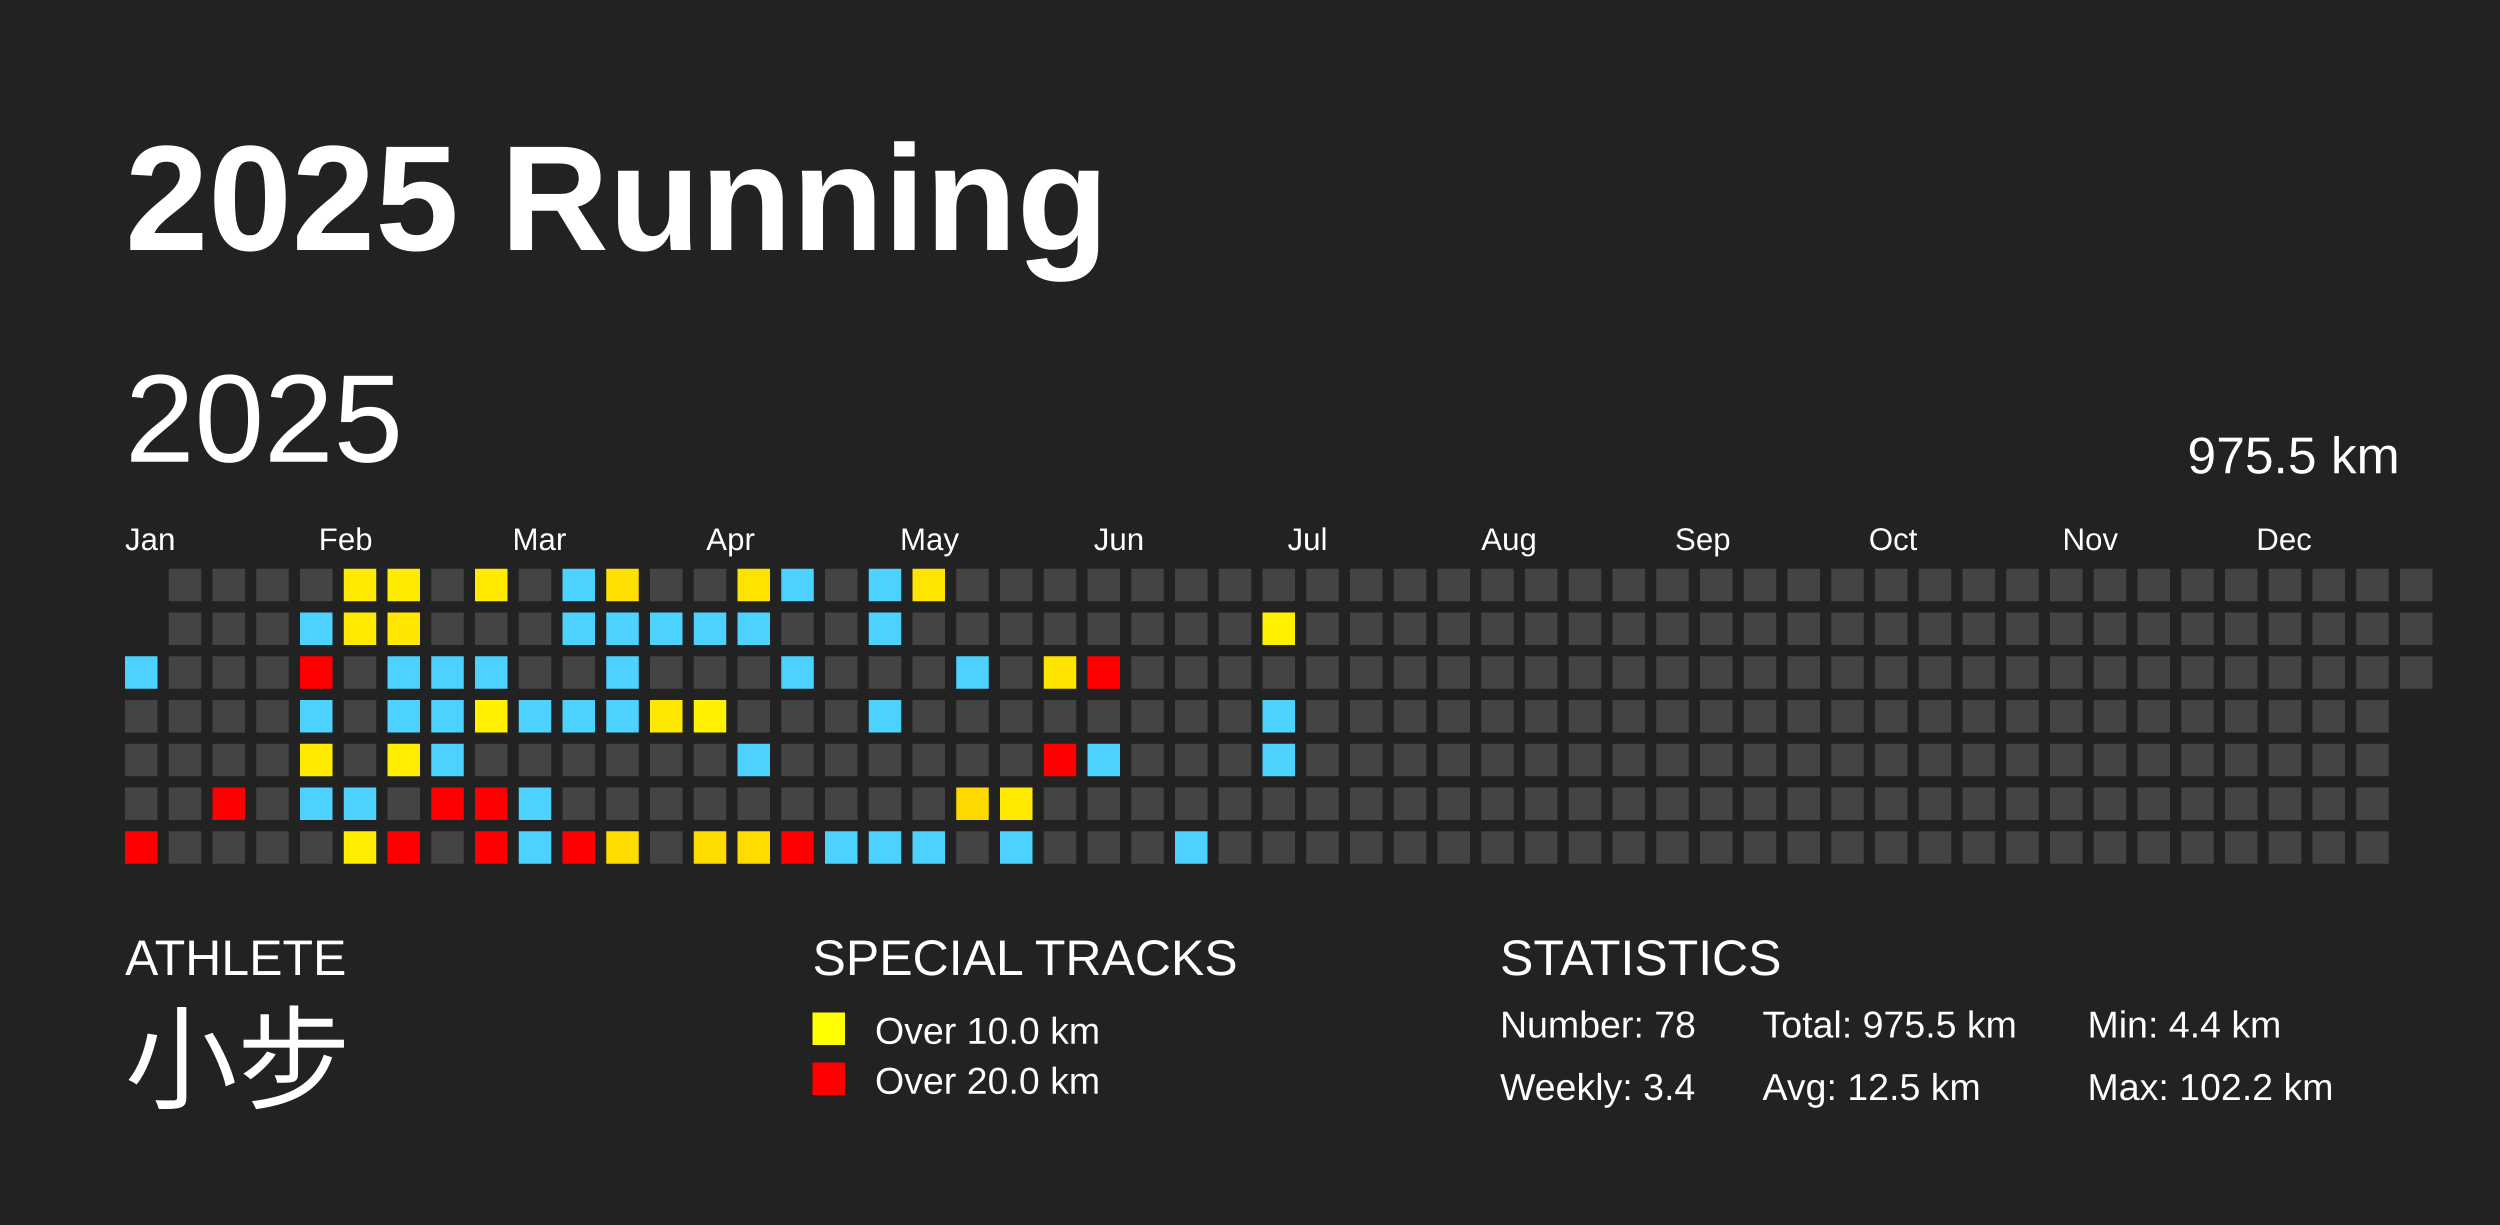
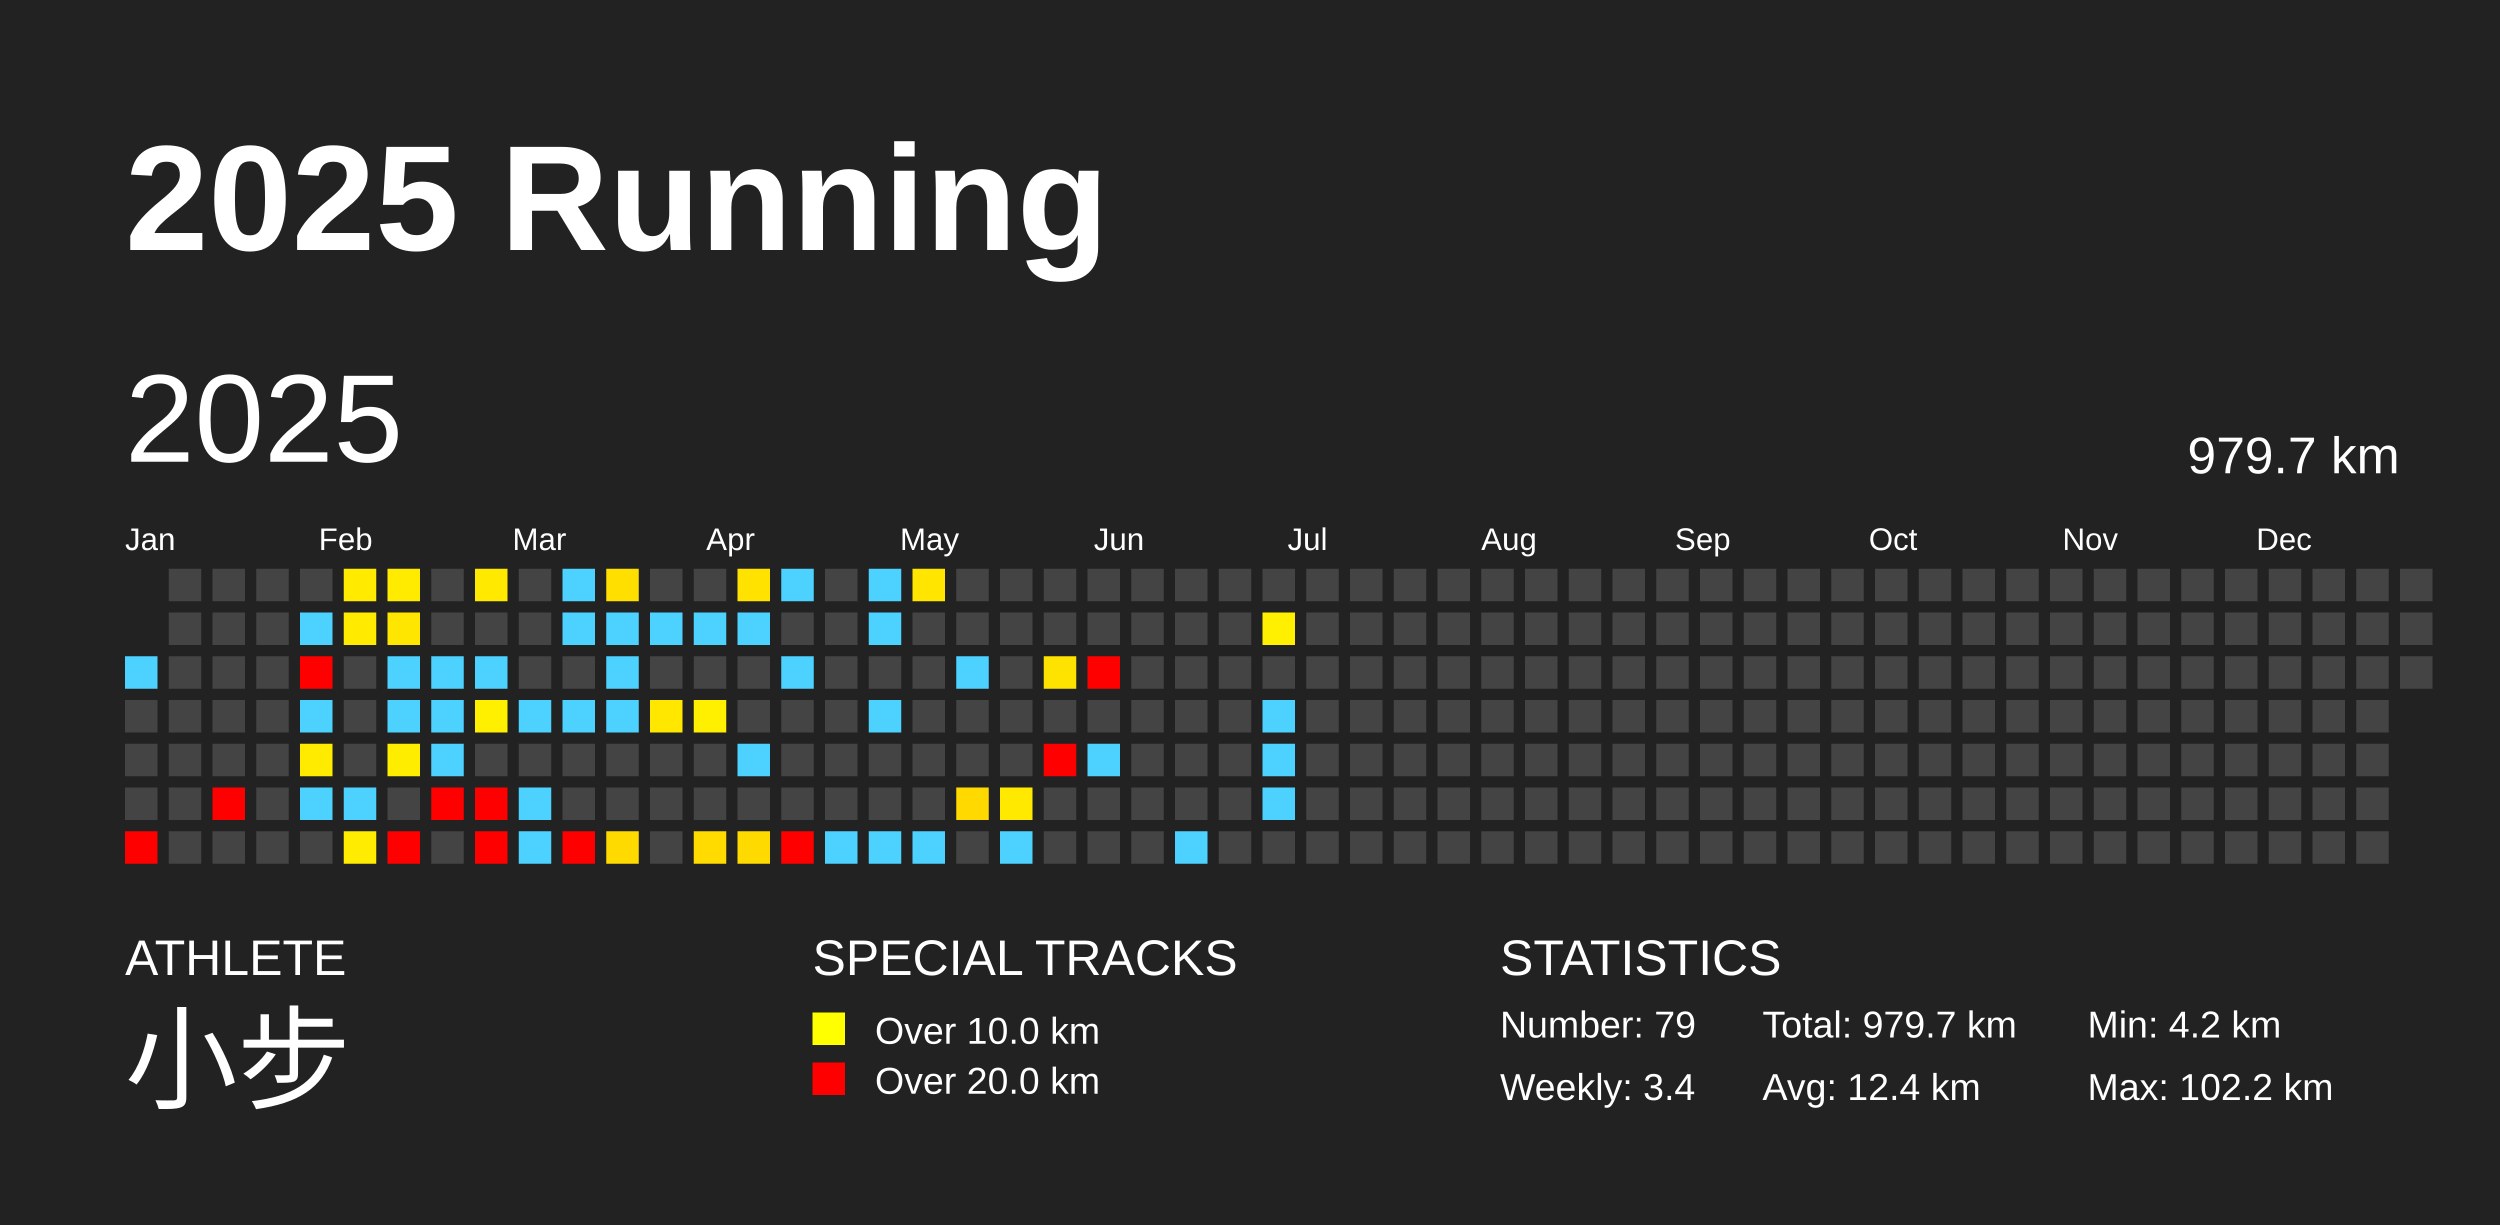
<svg xmlns="http://www.w3.org/2000/svg" baseProfile="full" height="98mm" version="1.1" viewBox="0,0,200,98" width="200mm">
  <defs />
  <rect fill="#222222" height="98" width="200" x="0" y="0" />
  <text fill="#FFFFFF" style="font-size:12px; font-family:Arial; font-weight:bold;" x="10" y="20">2025 Running</text>
  <text fill="#FFFFFF" style="font-size:4px; font-family:Arial" x="10" y="78">ATHLETE</text>
  <text fill="#FFFFFF" style="font-size:9px; font-family:Arial" x="10" y="88">小步</text>
  <text fill="#FFFFFF" style="font-size:4px; font-family:Arial" x="65" y="78">SPECIAL TRACKS</text>
  <rect fill="yellow" height="2.6" width="2.6" x="65" y="81" />
  <text fill="#FFFFFF" style="font-size:3px; font-family:Arial" x="70" y="83.5">Over 10.0 km</text>
  <rect fill="red" height="2.6" width="2.6" x="65" y="85" />
  <text fill="#FFFFFF" style="font-size:3px; font-family:Arial" x="70" y="87.5">Over 20.0 km</text>
  <text fill="#FFFFFF" style="font-size:4px; font-family:Arial" x="120" y="78">STATISTICS</text>
-   <text fill="#FFFFFF" style="font-size:3px; font-family:Arial" x="120" y="83">Number: 78</text>
+   <text fill="#FFFFFF" style="font-size:3px; font-family:Arial" x="120" y="83">Number: 79</text>
  <text fill="#FFFFFF" style="font-size:3px; font-family:Arial" x="120" y="88">Weekly: 3.4</text>
-   <text fill="#FFFFFF" style="font-size:3px; font-family:Arial" x="141" y="83">Total: 975.5 km</text>
-   <text fill="#FFFFFF" style="font-size:3px; font-family:Arial" x="141" y="88">Avg: 12.5 km</text>
-   <text fill="#FFFFFF" style="font-size:3px; font-family:Arial" x="167" y="83">Min: 4.4 km</text>
+   <text fill="#FFFFFF" style="font-size:3px; font-family:Arial" x="141" y="83">Total: 979.7 km</text>
+   <text fill="#FFFFFF" style="font-size:3px; font-family:Arial" x="141" y="88">Avg: 12.4 km</text>
+   <text fill="#FFFFFF" style="font-size:3px; font-family:Arial" x="167" y="83">Min: 4.2 km</text>
  <text fill="#FFFFFF" style="font-size:3px; font-family:Arial" x="167" y="88">Max: 102.2 km</text>
  <text dominant-baseline="hanging" fill="#FFFFFF" style="font-size:10.0px; font-family:Arial;" x="10" y="30">2025</text>
-   <text dominant-baseline="hanging" fill="#FFFFFF" style="font-size:4.125px; font-family:Arial;" x="175" y="35">975.5 km</text>
+   <text dominant-baseline="hanging" fill="#FFFFFF" style="font-size:4.125px; font-family:Arial;" x="175" y="35">979.7 km</text>
  <text fill="#FFFFFF" style="font-size:2.5px; font-family:Arial" x="10.0" y="44">Jan</text>
  <text fill="#FFFFFF" style="font-size:2.5px; font-family:Arial" x="25.5" y="44">Feb</text>
  <text fill="#FFFFFF" style="font-size:2.5px; font-family:Arial" x="41.0" y="44">Mar</text>
  <text fill="#FFFFFF" style="font-size:2.5px; font-family:Arial" x="56.5" y="44">Apr</text>
  <text fill="#FFFFFF" style="font-size:2.5px; font-family:Arial" x="72.0" y="44">May</text>
  <text fill="#FFFFFF" style="font-size:2.5px; font-family:Arial" x="87.5" y="44">Jun</text>
  <text fill="#FFFFFF" style="font-size:2.5px; font-family:Arial" x="103.0" y="44">Jul</text>
  <text fill="#FFFFFF" style="font-size:2.5px; font-family:Arial" x="118.5" y="44">Aug</text>
  <text fill="#FFFFFF" style="font-size:2.5px; font-family:Arial" x="134.0" y="44">Sep</text>
  <text fill="#FFFFFF" style="font-size:2.5px; font-family:Arial" x="149.5" y="44">Oct</text>
  <text fill="#FFFFFF" style="font-size:2.5px; font-family:Arial" x="165.0" y="44">Nov</text>
  <text fill="#FFFFFF" style="font-size:2.5px; font-family:Arial" x="180.5" y="44">Dec</text>
  <rect fill="#4dd2ff" height="2.6" width="2.6" x="10.0" y="52.5" />
  <rect fill="#444444" height="2.6" width="2.6" x="10.0" y="56.0" />
  <rect fill="#444444" height="2.6" width="2.6" x="10.0" y="59.5" />
  <rect fill="#444444" height="2.6" width="2.6" x="10.0" y="63.0" />
  <rect fill="red" height="2.6" width="2.6" x="10.0" y="66.5" />
  <rect fill="#444444" height="2.6" width="2.6" x="13.5" y="45.5" />
  <rect fill="#444444" height="2.6" width="2.6" x="13.5" y="49.0" />
  <rect fill="#444444" height="2.6" width="2.6" x="13.5" y="52.5" />
  <rect fill="#444444" height="2.6" width="2.6" x="13.5" y="56.0" />
  <rect fill="#444444" height="2.6" width="2.6" x="13.5" y="59.5" />
  <rect fill="#444444" height="2.6" width="2.6" x="13.5" y="63.0" />
  <rect fill="#444444" height="2.6" width="2.6" x="13.5" y="66.5" />
  <rect fill="#444444" height="2.6" width="2.6" x="17.0" y="45.5" />
  <rect fill="#444444" height="2.6" width="2.6" x="17.0" y="49.0" />
  <rect fill="#444444" height="2.6" width="2.6" x="17.0" y="52.5" />
  <rect fill="#444444" height="2.6" width="2.6" x="17.0" y="56.0" />
  <rect fill="#444444" height="2.6" width="2.6" x="17.0" y="59.5" />
  <rect fill="red" height="2.6" width="2.6" x="17.0" y="63.0" />
  <rect fill="#444444" height="2.6" width="2.6" x="17.0" y="66.5" />
  <rect fill="#444444" height="2.6" width="2.6" x="20.5" y="45.5" />
  <rect fill="#444444" height="2.6" width="2.6" x="20.5" y="49.0" />
  <rect fill="#444444" height="2.6" width="2.6" x="20.5" y="52.5" />
  <rect fill="#444444" height="2.6" width="2.6" x="20.5" y="56.0" />
  <rect fill="#444444" height="2.6" width="2.6" x="20.5" y="59.5" />
  <rect fill="#444444" height="2.6" width="2.6" x="20.5" y="63.0" />
  <rect fill="#444444" height="2.6" width="2.6" x="20.5" y="66.5" />
  <rect fill="#444444" height="2.6" width="2.6" x="24.0" y="45.5" />
  <rect fill="#4dd2ff" height="2.6" width="2.6" x="24.0" y="49.0" />
  <rect fill="red" height="2.6" width="2.6" x="24.0" y="52.5" />
  <rect fill="#4dd2ff" height="2.6" width="2.6" x="24.0" y="56.0" />
  <rect fill="#ffeb00" height="2.6" width="2.6" x="24.0" y="59.5" />
  <rect fill="#4dd2ff" height="2.6" width="2.6" x="24.0" y="63.0" />
  <rect fill="#444444" height="2.6" width="2.6" x="24.0" y="66.5" />
-   <rect fill="#ffeb00" height="2.6" width="2.6" x="27.5" y="45.5" />
-   <rect fill="#ffeb00" height="2.6" width="2.6" x="27.5" y="49.0" />
+   <rect fill="#ffea00" height="2.6" width="2.6" x="27.5" y="45.5" />
+   <rect fill="#ffea00" height="2.6" width="2.6" x="27.5" y="49.0" />
  <rect fill="#444444" height="2.6" width="2.6" x="27.5" y="52.5" />
  <rect fill="#444444" height="2.6" width="2.6" x="27.5" y="56.0" />
  <rect fill="#444444" height="2.6" width="2.6" x="27.5" y="59.5" />
  <rect fill="#4dd2ff" height="2.6" width="2.6" x="27.5" y="63.0" />
-   <rect fill="#ffed00" height="2.6" width="2.6" x="27.5" y="66.5" />
+   <rect fill="#ffec00" height="2.6" width="2.6" x="27.5" y="66.5" />
  <rect fill="#ffeb00" height="2.6" width="2.6" x="31.0" y="45.5" />
-   <rect fill="#ffe700" height="2.6" width="2.6" x="31.0" y="49.0" />
+   <rect fill="#ffe600" height="2.6" width="2.6" x="31.0" y="49.0" />
  <rect fill="#4dd2ff" height="2.6" width="2.6" x="31.0" y="52.5" />
  <rect fill="#4dd2ff" height="2.6" width="2.6" x="31.0" y="56.0" />
-   <rect fill="#ffee00" height="2.6" width="2.6" x="31.0" y="59.5" />
+   <rect fill="#ffed00" height="2.6" width="2.6" x="31.0" y="59.5" />
  <rect fill="#444444" height="2.6" width="2.6" x="31.0" y="63.0" />
  <rect fill="red" height="2.6" width="2.6" x="31.0" y="66.5" />
  <rect fill="#444444" height="2.6" width="2.6" x="34.5" y="45.5" />
  <rect fill="#444444" height="2.6" width="2.6" x="34.5" y="49.0" />
  <rect fill="#4dd2ff" height="2.6" width="2.6" x="34.5" y="52.5" />
  <rect fill="#4dd2ff" height="2.6" width="2.6" x="34.5" y="56.0" />
  <rect fill="#4dd2ff" height="2.6" width="2.6" x="34.5" y="59.5" />
  <rect fill="red" height="2.6" width="2.6" x="34.5" y="63.0" />
  <rect fill="#444444" height="2.6" width="2.6" x="34.5" y="66.5" />
-   <rect fill="#ffea00" height="2.6" width="2.6" x="38.0" y="45.5" />
+   <rect fill="#ffe900" height="2.6" width="2.6" x="38.0" y="45.5" />
  <rect fill="#444444" height="2.6" width="2.6" x="38.0" y="49.0" />
  <rect fill="#4dd2ff" height="2.6" width="2.6" x="38.0" y="52.5" />
-   <rect fill="#fff100" height="2.6" width="2.6" x="38.0" y="56.0" />
+   <rect fill="#fff000" height="2.6" width="2.6" x="38.0" y="56.0" />
  <rect fill="#444444" height="2.6" width="2.6" x="38.0" y="59.5" />
  <rect fill="red" height="2.6" width="2.6" x="38.0" y="63.0" />
  <rect fill="red" height="2.6" width="2.6" x="38.0" y="66.5" />
  <rect fill="#444444" height="2.6" width="2.6" x="41.5" y="45.5" />
  <rect fill="#444444" height="2.6" width="2.6" x="41.5" y="49.0" />
  <rect fill="#444444" height="2.6" width="2.6" x="41.5" y="52.5" />
  <rect fill="#4dd2ff" height="2.6" width="2.6" x="41.5" y="56.0" />
  <rect fill="#444444" height="2.6" width="2.6" x="41.5" y="59.5" />
  <rect fill="#4dd2ff" height="2.6" width="2.6" x="41.5" y="63.0" />
  <rect fill="#4dd2ff" height="2.6" width="2.6" x="41.5" y="66.5" />
  <rect fill="#4dd2ff" height="2.6" width="2.6" x="45.0" y="45.5" />
  <rect fill="#4dd2ff" height="2.6" width="2.6" x="45.0" y="49.0" />
  <rect fill="#444444" height="2.6" width="2.6" x="45.0" y="52.5" />
  <rect fill="#4dd2ff" height="2.6" width="2.6" x="45.0" y="56.0" />
  <rect fill="#444444" height="2.6" width="2.6" x="45.0" y="59.5" />
  <rect fill="#444444" height="2.6" width="2.6" x="45.0" y="63.0" />
  <rect fill="red" height="2.6" width="2.6" x="45.0" y="66.5" />
-   <rect fill="#ffe000" height="2.6" width="2.6" x="48.5" y="45.5" />
+   <rect fill="#ffdf00" height="2.6" width="2.6" x="48.5" y="45.5" />
  <rect fill="#4dd2ff" height="2.6" width="2.6" x="48.5" y="49.0" />
  <rect fill="#4dd2ff" height="2.6" width="2.6" x="48.5" y="52.5" />
  <rect fill="#4dd2ff" height="2.6" width="2.6" x="48.5" y="56.0" />
  <rect fill="#444444" height="2.6" width="2.6" x="48.5" y="59.5" />
  <rect fill="#444444" height="2.6" width="2.6" x="48.5" y="63.0" />
-   <rect fill="#ffdb00" height="2.6" width="2.6" x="48.5" y="66.5" />
+   <rect fill="#ffda00" height="2.6" width="2.6" x="48.5" y="66.5" />
  <rect fill="#444444" height="2.6" width="2.6" x="52.0" y="45.5" />
  <rect fill="#4dd2ff" height="2.6" width="2.6" x="52.0" y="49.0" />
  <rect fill="#444444" height="2.6" width="2.6" x="52.0" y="52.5" />
-   <rect fill="#ffe800" height="2.6" width="2.6" x="52.0" y="56.0" />
+   <rect fill="#ffe700" height="2.6" width="2.6" x="52.0" y="56.0" />
  <rect fill="#444444" height="2.6" width="2.6" x="52.0" y="59.5" />
  <rect fill="#444444" height="2.6" width="2.6" x="52.0" y="63.0" />
  <rect fill="#444444" height="2.6" width="2.6" x="52.0" y="66.5" />
  <rect fill="#444444" height="2.6" width="2.6" x="55.5" y="45.5" />
  <rect fill="#4dd2ff" height="2.6" width="2.6" x="55.5" y="49.0" />
  <rect fill="#444444" height="2.6" width="2.6" x="55.5" y="52.5" />
-   <rect fill="#fff100" height="2.6" width="2.6" x="55.5" y="56.0" />
+   <rect fill="#fff000" height="2.6" width="2.6" x="55.5" y="56.0" />
  <rect fill="#444444" height="2.6" width="2.6" x="55.5" y="59.5" />
  <rect fill="#444444" height="2.6" width="2.6" x="55.5" y="63.0" />
-   <rect fill="#ffdc00" height="2.6" width="2.6" x="55.5" y="66.5" />
-   <rect fill="#ffe300" height="2.6" width="2.6" x="59.0" y="45.5" />
+   <rect fill="#ffdb00" height="2.6" width="2.6" x="55.5" y="66.5" />
+   <rect fill="#ffe200" height="2.6" width="2.6" x="59.0" y="45.5" />
  <rect fill="#4dd2ff" height="2.6" width="2.6" x="59.0" y="49.0" />
  <rect fill="#444444" height="2.6" width="2.6" x="59.0" y="52.5" />
  <rect fill="#444444" height="2.6" width="2.6" x="59.0" y="56.0" />
  <rect fill="#4dd2ff" height="2.6" width="2.6" x="59.0" y="59.5" />
  <rect fill="#444444" height="2.6" width="2.6" x="59.0" y="63.0" />
-   <rect fill="#ffdb00" height="2.6" width="2.6" x="59.0" y="66.5" />
+   <rect fill="#ffda00" height="2.6" width="2.6" x="59.0" y="66.5" />
  <rect fill="#4dd2ff" height="2.6" width="2.6" x="62.5" y="45.5" />
  <rect fill="#444444" height="2.6" width="2.6" x="62.5" y="49.0" />
  <rect fill="#4dd2ff" height="2.6" width="2.6" x="62.5" y="52.5" />
  <rect fill="#444444" height="2.6" width="2.6" x="62.5" y="56.0" />
  <rect fill="#444444" height="2.6" width="2.6" x="62.5" y="59.5" />
  <rect fill="#444444" height="2.6" width="2.6" x="62.5" y="63.0" />
  <rect fill="red" height="2.6" width="2.6" x="62.5" y="66.5" />
  <rect fill="#444444" height="2.6" width="2.6" x="66.0" y="45.5" />
  <rect fill="#444444" height="2.6" width="2.6" x="66.0" y="49.0" />
  <rect fill="#444444" height="2.6" width="2.6" x="66.0" y="52.5" />
  <rect fill="#444444" height="2.6" width="2.6" x="66.0" y="56.0" />
  <rect fill="#444444" height="2.6" width="2.6" x="66.0" y="59.5" />
  <rect fill="#444444" height="2.6" width="2.6" x="66.0" y="63.0" />
  <rect fill="#4dd2ff" height="2.6" width="2.6" x="66.0" y="66.5" />
  <rect fill="#4dd2ff" height="2.6" width="2.6" x="69.5" y="45.5" />
  <rect fill="#4dd2ff" height="2.6" width="2.6" x="69.5" y="49.0" />
  <rect fill="#444444" height="2.6" width="2.6" x="69.5" y="52.5" />
  <rect fill="#4dd2ff" height="2.6" width="2.6" x="69.5" y="56.0" />
  <rect fill="#444444" height="2.6" width="2.6" x="69.5" y="59.5" />
  <rect fill="#444444" height="2.6" width="2.6" x="69.5" y="63.0" />
  <rect fill="#4dd2ff" height="2.6" width="2.6" x="69.5" y="66.5" />
  <rect fill="#ffe500" height="2.6" width="2.6" x="73.0" y="45.5" />
  <rect fill="#444444" height="2.6" width="2.6" x="73.0" y="49.0" />
  <rect fill="#444444" height="2.6" width="2.6" x="73.0" y="52.5" />
  <rect fill="#444444" height="2.6" width="2.6" x="73.0" y="56.0" />
  <rect fill="#444444" height="2.6" width="2.6" x="73.0" y="59.5" />
  <rect fill="#444444" height="2.6" width="2.6" x="73.0" y="63.0" />
  <rect fill="#4dd2ff" height="2.6" width="2.6" x="73.0" y="66.5" />
  <rect fill="#444444" height="2.6" width="2.6" x="76.5" y="45.5" />
  <rect fill="#444444" height="2.6" width="2.6" x="76.5" y="49.0" />
  <rect fill="#4dd2ff" height="2.6" width="2.6" x="76.5" y="52.5" />
  <rect fill="#444444" height="2.6" width="2.6" x="76.5" y="56.0" />
  <rect fill="#444444" height="2.6" width="2.6" x="76.5" y="59.5" />
-   <rect fill="#ffda00" height="2.6" width="2.6" x="76.5" y="63.0" />
+   <rect fill="#ffd900" height="2.6" width="2.6" x="76.5" y="63.0" />
  <rect fill="#444444" height="2.6" width="2.6" x="76.5" y="66.5" />
  <rect fill="#444444" height="2.6" width="2.6" x="80.0" y="45.5" />
  <rect fill="#444444" height="2.6" width="2.6" x="80.0" y="49.0" />
  <rect fill="#444444" height="2.6" width="2.6" x="80.0" y="52.5" />
  <rect fill="#444444" height="2.6" width="2.6" x="80.0" y="56.0" />
  <rect fill="#444444" height="2.6" width="2.6" x="80.0" y="59.5" />
-   <rect fill="#ffea00" height="2.6" width="2.6" x="80.0" y="63.0" />
+   <rect fill="#ffe900" height="2.6" width="2.6" x="80.0" y="63.0" />
  <rect fill="#4dd2ff" height="2.6" width="2.6" x="80.0" y="66.5" />
  <rect fill="#444444" height="2.6" width="2.6" x="83.5" y="45.5" />
  <rect fill="#444444" height="2.6" width="2.6" x="83.5" y="49.0" />
-   <rect fill="#ffe400" height="2.6" width="2.6" x="83.5" y="52.5" />
+   <rect fill="#ffe300" height="2.6" width="2.6" x="83.5" y="52.5" />
  <rect fill="#444444" height="2.6" width="2.6" x="83.5" y="56.0" />
  <rect fill="red" height="2.6" width="2.6" x="83.5" y="59.5" />
  <rect fill="#444444" height="2.6" width="2.6" x="83.5" y="63.0" />
  <rect fill="#444444" height="2.6" width="2.6" x="83.5" y="66.5" />
  <rect fill="#444444" height="2.6" width="2.6" x="87.0" y="45.5" />
  <rect fill="#444444" height="2.6" width="2.6" x="87.0" y="49.0" />
  <rect fill="red" height="2.6" width="2.6" x="87.0" y="52.5" />
  <rect fill="#444444" height="2.6" width="2.6" x="87.0" y="56.0" />
  <rect fill="#4dd2ff" height="2.6" width="2.6" x="87.0" y="59.5" />
  <rect fill="#444444" height="2.6" width="2.6" x="87.0" y="63.0" />
  <rect fill="#444444" height="2.6" width="2.6" x="87.0" y="66.5" />
  <rect fill="#444444" height="2.6" width="2.6" x="90.5" y="45.5" />
  <rect fill="#444444" height="2.6" width="2.6" x="90.5" y="49.0" />
  <rect fill="#444444" height="2.6" width="2.6" x="90.5" y="52.5" />
  <rect fill="#444444" height="2.6" width="2.6" x="90.5" y="56.0" />
  <rect fill="#444444" height="2.6" width="2.6" x="90.5" y="59.5" />
  <rect fill="#444444" height="2.6" width="2.6" x="90.5" y="63.0" />
  <rect fill="#444444" height="2.6" width="2.6" x="90.5" y="66.5" />
  <rect fill="#444444" height="2.6" width="2.6" x="94.0" y="45.5" />
  <rect fill="#444444" height="2.6" width="2.6" x="94.0" y="49.0" />
  <rect fill="#444444" height="2.6" width="2.6" x="94.0" y="52.5" />
  <rect fill="#444444" height="2.6" width="2.6" x="94.0" y="56.0" />
  <rect fill="#444444" height="2.6" width="2.6" x="94.0" y="59.5" />
  <rect fill="#444444" height="2.6" width="2.6" x="94.0" y="63.0" />
  <rect fill="#4dd2ff" height="2.6" width="2.6" x="94.0" y="66.5" />
  <rect fill="#444444" height="2.6" width="2.6" x="97.5" y="45.5" />
  <rect fill="#444444" height="2.6" width="2.6" x="97.5" y="49.0" />
  <rect fill="#444444" height="2.6" width="2.6" x="97.5" y="52.5" />
  <rect fill="#444444" height="2.6" width="2.6" x="97.5" y="56.0" />
  <rect fill="#444444" height="2.6" width="2.6" x="97.5" y="59.5" />
  <rect fill="#444444" height="2.6" width="2.6" x="97.5" y="63.0" />
  <rect fill="#444444" height="2.6" width="2.6" x="97.5" y="66.5" />
  <rect fill="#444444" height="2.6" width="2.6" x="101.0" y="45.5" />
-   <rect fill="#fff000" height="2.6" width="2.6" x="101.0" y="49.0" />
+   <rect fill="#ffef00" height="2.6" width="2.6" x="101.0" y="49.0" />
  <rect fill="#444444" height="2.6" width="2.6" x="101.0" y="52.5" />
  <rect fill="#4dd2ff" height="2.6" width="2.6" x="101.0" y="56.0" />
  <rect fill="#4dd2ff" height="2.6" width="2.6" x="101.0" y="59.5" />
-   <rect fill="#444444" height="2.6" width="2.6" x="101.0" y="63.0" />
+   <rect fill="#4dd2ff" height="2.6" width="2.6" x="101.0" y="63.0" />
  <rect fill="#444444" height="2.6" width="2.6" x="101.0" y="66.5" />
  <rect fill="#444444" height="2.6" width="2.6" x="104.5" y="45.5" />
  <rect fill="#444444" height="2.6" width="2.6" x="104.5" y="49.0" />
  <rect fill="#444444" height="2.6" width="2.6" x="104.5" y="52.5" />
  <rect fill="#444444" height="2.6" width="2.6" x="104.5" y="56.0" />
  <rect fill="#444444" height="2.6" width="2.6" x="104.5" y="59.5" />
  <rect fill="#444444" height="2.6" width="2.6" x="104.5" y="63.0" />
  <rect fill="#444444" height="2.6" width="2.6" x="104.5" y="66.5" />
  <rect fill="#444444" height="2.6" width="2.6" x="108.0" y="45.5" />
  <rect fill="#444444" height="2.6" width="2.6" x="108.0" y="49.0" />
  <rect fill="#444444" height="2.6" width="2.6" x="108.0" y="52.5" />
  <rect fill="#444444" height="2.6" width="2.6" x="108.0" y="56.0" />
  <rect fill="#444444" height="2.6" width="2.6" x="108.0" y="59.5" />
  <rect fill="#444444" height="2.6" width="2.6" x="108.0" y="63.0" />
  <rect fill="#444444" height="2.6" width="2.6" x="108.0" y="66.5" />
  <rect fill="#444444" height="2.6" width="2.6" x="111.5" y="45.5" />
  <rect fill="#444444" height="2.6" width="2.6" x="111.5" y="49.0" />
  <rect fill="#444444" height="2.6" width="2.6" x="111.5" y="52.5" />
  <rect fill="#444444" height="2.6" width="2.6" x="111.5" y="56.0" />
  <rect fill="#444444" height="2.6" width="2.6" x="111.5" y="59.5" />
  <rect fill="#444444" height="2.6" width="2.6" x="111.5" y="63.0" />
  <rect fill="#444444" height="2.6" width="2.6" x="111.5" y="66.5" />
  <rect fill="#444444" height="2.6" width="2.6" x="115.0" y="45.5" />
  <rect fill="#444444" height="2.6" width="2.6" x="115.0" y="49.0" />
  <rect fill="#444444" height="2.6" width="2.6" x="115.0" y="52.5" />
  <rect fill="#444444" height="2.6" width="2.6" x="115.0" y="56.0" />
  <rect fill="#444444" height="2.6" width="2.6" x="115.0" y="59.5" />
  <rect fill="#444444" height="2.6" width="2.6" x="115.0" y="63.0" />
  <rect fill="#444444" height="2.6" width="2.6" x="115.0" y="66.5" />
  <rect fill="#444444" height="2.6" width="2.6" x="118.5" y="45.5" />
  <rect fill="#444444" height="2.6" width="2.6" x="118.5" y="49.0" />
  <rect fill="#444444" height="2.6" width="2.6" x="118.5" y="52.5" />
  <rect fill="#444444" height="2.6" width="2.6" x="118.5" y="56.0" />
  <rect fill="#444444" height="2.6" width="2.6" x="118.5" y="59.5" />
  <rect fill="#444444" height="2.6" width="2.6" x="118.5" y="63.0" />
  <rect fill="#444444" height="2.6" width="2.6" x="118.5" y="66.5" />
  <rect fill="#444444" height="2.6" width="2.6" x="122.0" y="45.5" />
  <rect fill="#444444" height="2.6" width="2.6" x="122.0" y="49.0" />
  <rect fill="#444444" height="2.6" width="2.6" x="122.0" y="52.5" />
  <rect fill="#444444" height="2.6" width="2.6" x="122.0" y="56.0" />
  <rect fill="#444444" height="2.6" width="2.6" x="122.0" y="59.5" />
  <rect fill="#444444" height="2.6" width="2.6" x="122.0" y="63.0" />
  <rect fill="#444444" height="2.6" width="2.6" x="122.0" y="66.5" />
  <rect fill="#444444" height="2.6" width="2.6" x="125.5" y="45.5" />
  <rect fill="#444444" height="2.6" width="2.6" x="125.5" y="49.0" />
  <rect fill="#444444" height="2.6" width="2.6" x="125.5" y="52.5" />
  <rect fill="#444444" height="2.6" width="2.6" x="125.5" y="56.0" />
  <rect fill="#444444" height="2.6" width="2.6" x="125.5" y="59.5" />
  <rect fill="#444444" height="2.6" width="2.6" x="125.5" y="63.0" />
  <rect fill="#444444" height="2.6" width="2.6" x="125.5" y="66.5" />
  <rect fill="#444444" height="2.6" width="2.6" x="129.0" y="45.5" />
  <rect fill="#444444" height="2.6" width="2.6" x="129.0" y="49.0" />
  <rect fill="#444444" height="2.6" width="2.6" x="129.0" y="52.5" />
  <rect fill="#444444" height="2.6" width="2.6" x="129.0" y="56.0" />
  <rect fill="#444444" height="2.6" width="2.6" x="129.0" y="59.5" />
  <rect fill="#444444" height="2.6" width="2.6" x="129.0" y="63.0" />
  <rect fill="#444444" height="2.6" width="2.6" x="129.0" y="66.5" />
  <rect fill="#444444" height="2.6" width="2.6" x="132.5" y="45.5" />
  <rect fill="#444444" height="2.6" width="2.6" x="132.5" y="49.0" />
  <rect fill="#444444" height="2.6" width="2.6" x="132.5" y="52.5" />
  <rect fill="#444444" height="2.6" width="2.6" x="132.5" y="56.0" />
  <rect fill="#444444" height="2.6" width="2.6" x="132.5" y="59.5" />
  <rect fill="#444444" height="2.6" width="2.6" x="132.5" y="63.0" />
  <rect fill="#444444" height="2.6" width="2.6" x="132.5" y="66.5" />
  <rect fill="#444444" height="2.6" width="2.6" x="136.0" y="45.5" />
  <rect fill="#444444" height="2.6" width="2.6" x="136.0" y="49.0" />
  <rect fill="#444444" height="2.6" width="2.6" x="136.0" y="52.5" />
  <rect fill="#444444" height="2.6" width="2.6" x="136.0" y="56.0" />
  <rect fill="#444444" height="2.6" width="2.6" x="136.0" y="59.5" />
  <rect fill="#444444" height="2.6" width="2.6" x="136.0" y="63.0" />
  <rect fill="#444444" height="2.6" width="2.6" x="136.0" y="66.5" />
  <rect fill="#444444" height="2.6" width="2.6" x="139.5" y="45.5" />
  <rect fill="#444444" height="2.6" width="2.6" x="139.5" y="49.0" />
  <rect fill="#444444" height="2.6" width="2.6" x="139.5" y="52.5" />
  <rect fill="#444444" height="2.6" width="2.6" x="139.5" y="56.0" />
  <rect fill="#444444" height="2.6" width="2.6" x="139.5" y="59.5" />
  <rect fill="#444444" height="2.6" width="2.6" x="139.5" y="63.0" />
  <rect fill="#444444" height="2.6" width="2.6" x="139.5" y="66.5" />
  <rect fill="#444444" height="2.6" width="2.6" x="143.0" y="45.5" />
  <rect fill="#444444" height="2.6" width="2.6" x="143.0" y="49.0" />
  <rect fill="#444444" height="2.6" width="2.6" x="143.0" y="52.5" />
  <rect fill="#444444" height="2.6" width="2.6" x="143.0" y="56.0" />
  <rect fill="#444444" height="2.6" width="2.6" x="143.0" y="59.5" />
  <rect fill="#444444" height="2.6" width="2.6" x="143.0" y="63.0" />
  <rect fill="#444444" height="2.6" width="2.6" x="143.0" y="66.5" />
  <rect fill="#444444" height="2.6" width="2.6" x="146.5" y="45.5" />
  <rect fill="#444444" height="2.6" width="2.6" x="146.5" y="49.0" />
  <rect fill="#444444" height="2.6" width="2.6" x="146.5" y="52.5" />
  <rect fill="#444444" height="2.6" width="2.6" x="146.5" y="56.0" />
  <rect fill="#444444" height="2.6" width="2.6" x="146.5" y="59.5" />
  <rect fill="#444444" height="2.6" width="2.6" x="146.5" y="63.0" />
  <rect fill="#444444" height="2.6" width="2.6" x="146.5" y="66.5" />
  <rect fill="#444444" height="2.6" width="2.6" x="150.0" y="45.5" />
  <rect fill="#444444" height="2.6" width="2.6" x="150.0" y="49.0" />
  <rect fill="#444444" height="2.6" width="2.6" x="150.0" y="52.5" />
  <rect fill="#444444" height="2.6" width="2.6" x="150.0" y="56.0" />
  <rect fill="#444444" height="2.6" width="2.6" x="150.0" y="59.5" />
  <rect fill="#444444" height="2.6" width="2.6" x="150.0" y="63.0" />
  <rect fill="#444444" height="2.6" width="2.6" x="150.0" y="66.5" />
  <rect fill="#444444" height="2.6" width="2.6" x="153.5" y="45.5" />
  <rect fill="#444444" height="2.6" width="2.6" x="153.5" y="49.0" />
  <rect fill="#444444" height="2.6" width="2.6" x="153.5" y="52.5" />
  <rect fill="#444444" height="2.6" width="2.6" x="153.5" y="56.0" />
  <rect fill="#444444" height="2.6" width="2.6" x="153.5" y="59.5" />
  <rect fill="#444444" height="2.6" width="2.6" x="153.5" y="63.0" />
  <rect fill="#444444" height="2.6" width="2.6" x="153.5" y="66.5" />
  <rect fill="#444444" height="2.6" width="2.6" x="157.0" y="45.5" />
  <rect fill="#444444" height="2.6" width="2.6" x="157.0" y="49.0" />
  <rect fill="#444444" height="2.6" width="2.6" x="157.0" y="52.5" />
  <rect fill="#444444" height="2.6" width="2.6" x="157.0" y="56.0" />
  <rect fill="#444444" height="2.6" width="2.6" x="157.0" y="59.5" />
  <rect fill="#444444" height="2.6" width="2.6" x="157.0" y="63.0" />
  <rect fill="#444444" height="2.6" width="2.6" x="157.0" y="66.5" />
  <rect fill="#444444" height="2.6" width="2.6" x="160.5" y="45.5" />
  <rect fill="#444444" height="2.6" width="2.6" x="160.5" y="49.0" />
  <rect fill="#444444" height="2.6" width="2.6" x="160.5" y="52.5" />
  <rect fill="#444444" height="2.6" width="2.6" x="160.5" y="56.0" />
  <rect fill="#444444" height="2.6" width="2.6" x="160.5" y="59.5" />
  <rect fill="#444444" height="2.6" width="2.6" x="160.5" y="63.0" />
  <rect fill="#444444" height="2.6" width="2.6" x="160.5" y="66.5" />
  <rect fill="#444444" height="2.6" width="2.6" x="164.0" y="45.5" />
  <rect fill="#444444" height="2.6" width="2.6" x="164.0" y="49.0" />
  <rect fill="#444444" height="2.6" width="2.6" x="164.0" y="52.5" />
  <rect fill="#444444" height="2.6" width="2.6" x="164.0" y="56.0" />
  <rect fill="#444444" height="2.6" width="2.6" x="164.0" y="59.5" />
  <rect fill="#444444" height="2.6" width="2.6" x="164.0" y="63.0" />
  <rect fill="#444444" height="2.6" width="2.6" x="164.0" y="66.5" />
  <rect fill="#444444" height="2.6" width="2.6" x="167.5" y="45.5" />
  <rect fill="#444444" height="2.6" width="2.6" x="167.5" y="49.0" />
  <rect fill="#444444" height="2.6" width="2.6" x="167.5" y="52.5" />
  <rect fill="#444444" height="2.6" width="2.6" x="167.5" y="56.0" />
  <rect fill="#444444" height="2.6" width="2.6" x="167.5" y="59.5" />
  <rect fill="#444444" height="2.6" width="2.6" x="167.5" y="63.0" />
  <rect fill="#444444" height="2.6" width="2.6" x="167.5" y="66.5" />
  <rect fill="#444444" height="2.6" width="2.6" x="171.0" y="45.5" />
  <rect fill="#444444" height="2.6" width="2.6" x="171.0" y="49.0" />
  <rect fill="#444444" height="2.6" width="2.6" x="171.0" y="52.5" />
  <rect fill="#444444" height="2.6" width="2.6" x="171.0" y="56.0" />
  <rect fill="#444444" height="2.6" width="2.6" x="171.0" y="59.5" />
  <rect fill="#444444" height="2.6" width="2.6" x="171.0" y="63.0" />
  <rect fill="#444444" height="2.6" width="2.6" x="171.0" y="66.5" />
  <rect fill="#444444" height="2.6" width="2.6" x="174.5" y="45.5" />
  <rect fill="#444444" height="2.6" width="2.6" x="174.5" y="49.0" />
  <rect fill="#444444" height="2.6" width="2.6" x="174.5" y="52.5" />
  <rect fill="#444444" height="2.6" width="2.6" x="174.5" y="56.0" />
  <rect fill="#444444" height="2.6" width="2.6" x="174.5" y="59.5" />
  <rect fill="#444444" height="2.6" width="2.6" x="174.5" y="63.0" />
  <rect fill="#444444" height="2.6" width="2.6" x="174.5" y="66.5" />
  <rect fill="#444444" height="2.6" width="2.6" x="178.0" y="45.5" />
  <rect fill="#444444" height="2.6" width="2.6" x="178.0" y="49.0" />
  <rect fill="#444444" height="2.6" width="2.6" x="178.0" y="52.5" />
  <rect fill="#444444" height="2.6" width="2.6" x="178.0" y="56.0" />
  <rect fill="#444444" height="2.6" width="2.6" x="178.0" y="59.5" />
  <rect fill="#444444" height="2.6" width="2.6" x="178.0" y="63.0" />
  <rect fill="#444444" height="2.6" width="2.6" x="178.0" y="66.5" />
  <rect fill="#444444" height="2.6" width="2.6" x="181.5" y="45.5" />
  <rect fill="#444444" height="2.6" width="2.6" x="181.5" y="49.0" />
  <rect fill="#444444" height="2.6" width="2.6" x="181.5" y="52.5" />
  <rect fill="#444444" height="2.6" width="2.6" x="181.5" y="56.0" />
  <rect fill="#444444" height="2.6" width="2.6" x="181.5" y="59.5" />
  <rect fill="#444444" height="2.6" width="2.6" x="181.5" y="63.0" />
  <rect fill="#444444" height="2.6" width="2.6" x="181.5" y="66.5" />
  <rect fill="#444444" height="2.6" width="2.6" x="185.0" y="45.5" />
  <rect fill="#444444" height="2.6" width="2.6" x="185.0" y="49.0" />
  <rect fill="#444444" height="2.6" width="2.6" x="185.0" y="52.5" />
  <rect fill="#444444" height="2.6" width="2.6" x="185.0" y="56.0" />
  <rect fill="#444444" height="2.6" width="2.6" x="185.0" y="59.5" />
  <rect fill="#444444" height="2.6" width="2.6" x="185.0" y="63.0" />
  <rect fill="#444444" height="2.6" width="2.6" x="185.0" y="66.5" />
  <rect fill="#444444" height="2.6" width="2.6" x="188.5" y="45.5" />
  <rect fill="#444444" height="2.6" width="2.6" x="188.5" y="49.0" />
  <rect fill="#444444" height="2.6" width="2.6" x="188.5" y="52.5" />
  <rect fill="#444444" height="2.6" width="2.6" x="188.5" y="56.0" />
  <rect fill="#444444" height="2.6" width="2.6" x="188.5" y="59.5" />
  <rect fill="#444444" height="2.6" width="2.6" x="188.5" y="63.0" />
  <rect fill="#444444" height="2.6" width="2.6" x="188.5" y="66.5" />
  <rect fill="#444444" height="2.6" width="2.6" x="192.0" y="45.5" />
  <rect fill="#444444" height="2.6" width="2.6" x="192.0" y="49.0" />
  <rect fill="#444444" height="2.6" width="2.6" x="192.0" y="52.5" />
</svg>
